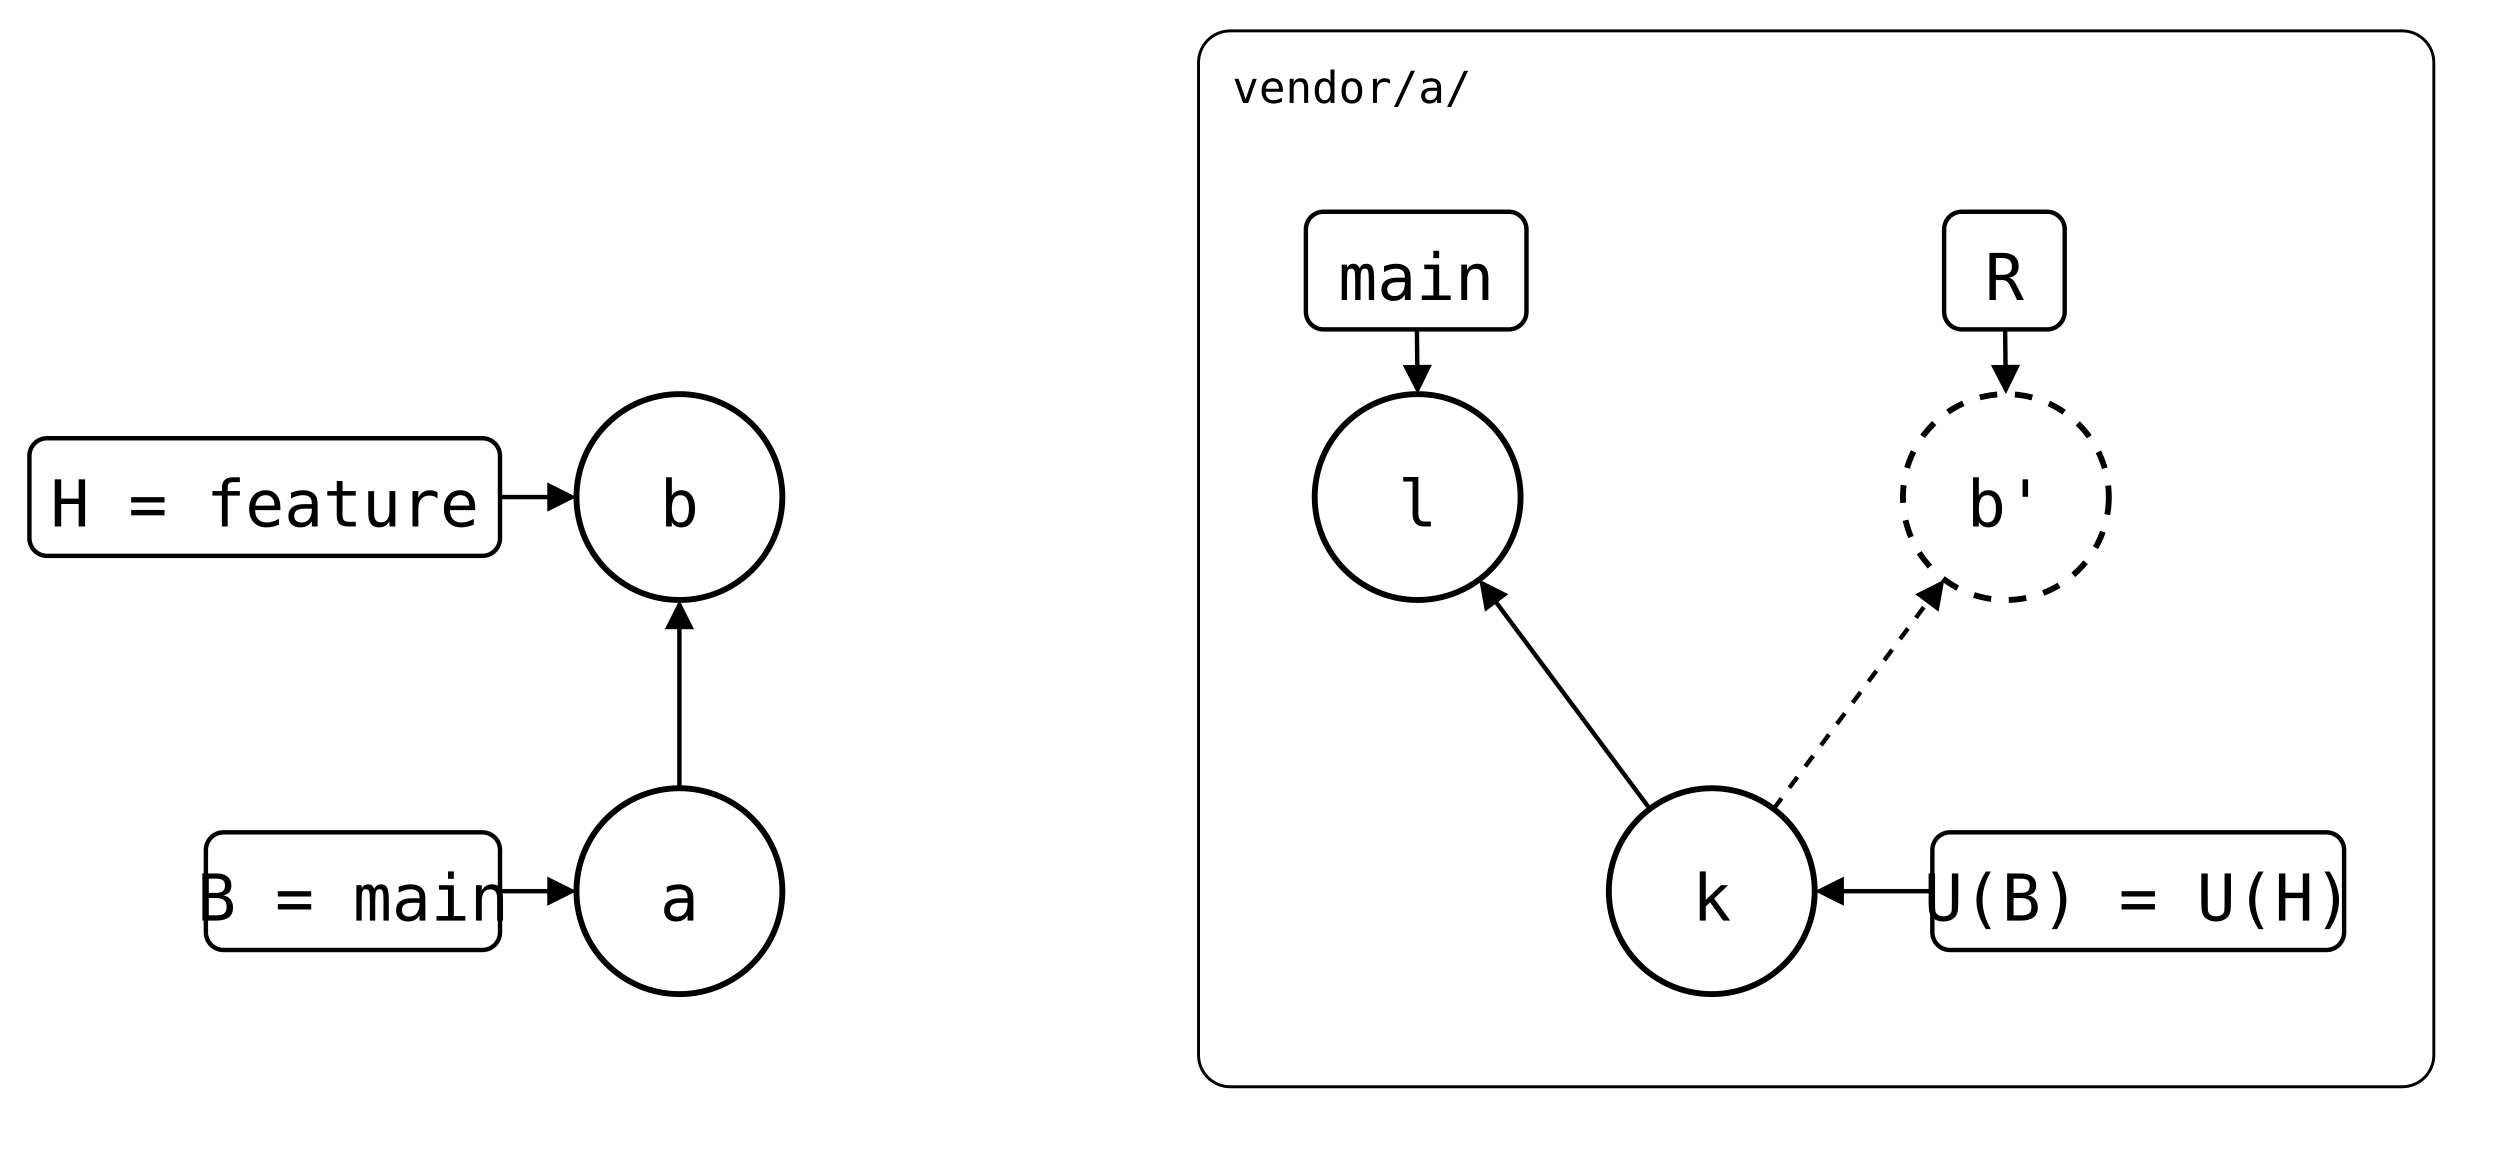
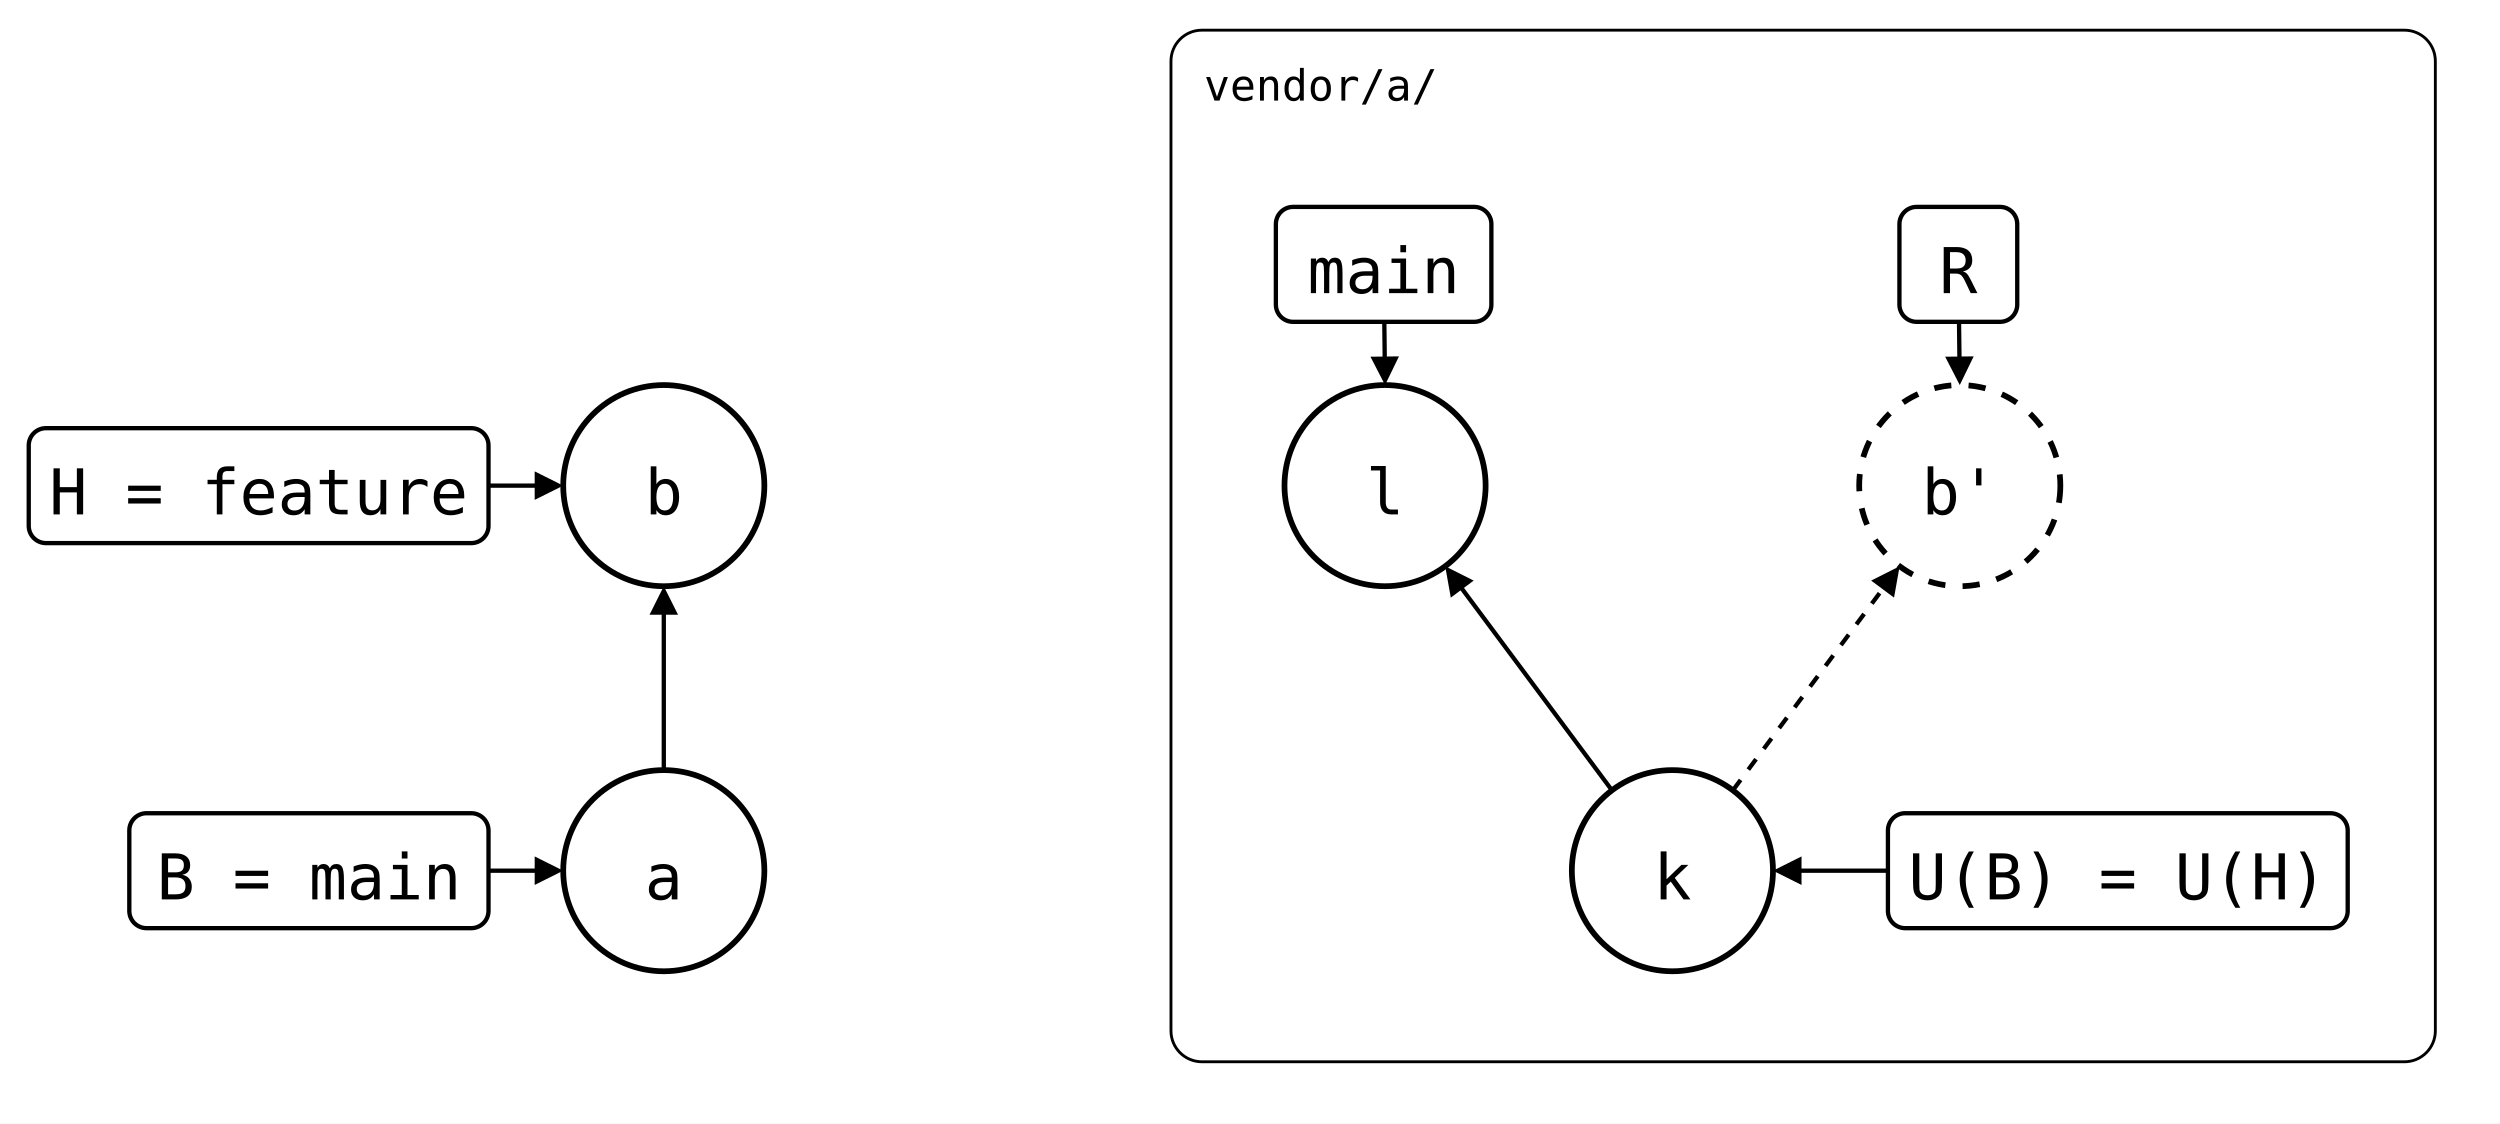
- <svg xmlns="http://www.w3.org/2000/svg" style="background: #ffffff; background-color: light-dark(#ffffff, #121212); color-scheme: light dark;" version="1.1" width="850px" height="391px" viewBox="0 0 850 391" id="ge-svg-8UU1AirRb846aKbOlnHJ" content="&lt;mxfile host=&quot;Electron&quot;&gt;&#10;  &lt;diagram name=&quot;changed-on-feature&quot; id=&quot;changed-on-feature&quot;&gt;&#10;    &lt;mxGraphModel grid=&quot;0&quot; gridSize=&quot;10&quot; guides=&quot;1&quot; tooltips=&quot;1&quot; connect=&quot;1&quot; arrows=&quot;1&quot; fold=&quot;0&quot; page=&quot;0&quot; pageScale=&quot;1&quot; pageWidth=&quot;850&quot; pageHeight=&quot;1100&quot; background=&quot;#ffffff&quot; math=&quot;0&quot; shadow=&quot;0&quot;&gt;&#10;      &lt;root&gt;&#10;        &lt;mxCell id=&quot;0&quot; /&gt;&#10;        &lt;mxCell id=&quot;1&quot; parent=&quot;0&quot; /&gt;&#10;        &lt;mxCell id=&quot;lane&quot; parent=&quot;1&quot; style=&quot;rounded=1;arcSize=3;fillColor=none;strokeWidth=1;fontSize=15;verticalAlign=top;align=left;spacingLeft=10;spacingTop=4;fontFamily=Roboto Mono,monospace;&quot; value=&quot;vendor/a/&quot; vertex=&quot;1&quot;&gt;&#10;          &lt;mxGeometry height=&quot;359&quot; width=&quot;420&quot; x=&quot;440&quot; as=&quot;geometry&quot; /&gt;&#10;        &lt;/mxCell&gt;&#10;        &lt;mxCell id=&quot;a&quot; parent=&quot;1&quot; style=&quot;ellipse;aspect=fixed;strokeWidth=2;fontSize=22;fontFamily=Roboto Mono,monospace;&quot; value=&quot;a&quot; vertex=&quot;1&quot;&gt;&#10;          &lt;mxGeometry height=&quot;70&quot; width=&quot;70&quot; x=&quot;229&quot; y=&quot;258&quot; as=&quot;geometry&quot; /&gt;&#10;        &lt;/mxCell&gt;&#10;        &lt;mxCell id=&quot;k&quot; parent=&quot;1&quot; style=&quot;ellipse;aspect=fixed;strokeWidth=2;fontSize=22;fontFamily=Roboto Mono,monospace;&quot; value=&quot;k&quot; vertex=&quot;1&quot;&gt;&#10;          &lt;mxGeometry height=&quot;70&quot; width=&quot;70&quot; x=&quot;580&quot; y=&quot;258&quot; as=&quot;geometry&quot; /&gt;&#10;        &lt;/mxCell&gt;&#10;        &lt;mxCell id=&quot;l&quot; parent=&quot;1&quot; style=&quot;ellipse;aspect=fixed;strokeWidth=2;fontSize=22;fontFamily=Roboto Mono,monospace;&quot; value=&quot;l&quot; vertex=&quot;1&quot;&gt;&#10;          &lt;mxGeometry height=&quot;70&quot; width=&quot;70&quot; x=&quot;480&quot; y=&quot;124&quot; as=&quot;geometry&quot; /&gt;&#10;        &lt;/mxCell&gt;&#10;        &lt;mxCell id=&quot;ekl&quot; edge=&quot;1&quot; parent=&quot;1&quot; source=&quot;k&quot; style=&quot;endArrow=block;endFill=1;html=1;strokeWidth=1.5;rounded=0;&quot; target=&quot;l&quot;&gt;&#10;          &lt;mxGeometry relative=&quot;1&quot; as=&quot;geometry&quot; /&gt;&#10;        &lt;/mxCell&gt;&#10;        &lt;mxCell id=&quot;boxu&quot; parent=&quot;1&quot; style=&quot;rounded=1;strokeWidth=1.5;fontSize=22;fontFamily=Roboto Mono,monospace;&quot; value=&quot;U(B) = U(H)&quot; vertex=&quot;1&quot;&gt;&#10;          &lt;mxGeometry height=&quot;40&quot; width=&quot;140&quot; x=&quot;690&quot; y=&quot;273&quot; as=&quot;geometry&quot; /&gt;&#10;        &lt;/mxCell&gt;&#10;        &lt;mxCell id=&quot;eu&quot; edge=&quot;1&quot; parent=&quot;1&quot; source=&quot;boxu&quot; style=&quot;endArrow=block;endFill=1;html=1;strokeWidth=1.5;rounded=0;&quot; target=&quot;k&quot;&gt;&#10;          &lt;mxGeometry relative=&quot;1&quot; as=&quot;geometry&quot; /&gt;&#10;        &lt;/mxCell&gt;&#10;        &lt;mxCell id=&quot;boxl&quot; parent=&quot;1&quot; style=&quot;rounded=1;strokeWidth=1.5;fontSize=22;fontFamily=Roboto Mono,monospace;&quot; value=&quot;main&quot; vertex=&quot;1&quot;&gt;&#10;          &lt;mxGeometry height=&quot;40&quot; width=&quot;75&quot; x=&quot;477&quot; y=&quot;62&quot; as=&quot;geometry&quot; /&gt;&#10;        &lt;/mxCell&gt;&#10;        &lt;mxCell id=&quot;el&quot; edge=&quot;1&quot; parent=&quot;1&quot; source=&quot;boxl&quot; style=&quot;endArrow=block;endFill=1;html=1;strokeWidth=1.5;rounded=0;&quot; target=&quot;l&quot;&gt;&#10;          &lt;mxGeometry relative=&quot;1&quot; as=&quot;geometry&quot; /&gt;&#10;        &lt;/mxCell&gt;&#10;        &lt;mxCell id=&quot;b&quot; parent=&quot;1&quot; style=&quot;ellipse;aspect=fixed;strokeWidth=2;fontSize=22;fontFamily=Roboto Mono,monospace;&quot; value=&quot;b&quot; vertex=&quot;1&quot;&gt;&#10;          &lt;mxGeometry height=&quot;70&quot; width=&quot;70&quot; x=&quot;229&quot; y=&quot;124&quot; as=&quot;geometry&quot; /&gt;&#10;        &lt;/mxCell&gt;&#10;        &lt;mxCell id=&quot;eab&quot; edge=&quot;1&quot; parent=&quot;1&quot; source=&quot;a&quot; style=&quot;endArrow=block;endFill=1;html=1;strokeWidth=1.5;rounded=0;&quot; target=&quot;b&quot;&gt;&#10;          &lt;mxGeometry relative=&quot;1&quot; as=&quot;geometry&quot; /&gt;&#10;        &lt;/mxCell&gt;&#10;        &lt;mxCell id=&quot;boxf&quot; parent=&quot;1&quot; style=&quot;rounded=1;strokeWidth=1.5;fontSize=22;fontFamily=Roboto Mono,monospace;&quot; value=&quot;H = feature&quot; vertex=&quot;1&quot;&gt;&#10;          &lt;mxGeometry height=&quot;40&quot; width=&quot;160&quot; x=&quot;43&quot; y=&quot;139&quot; as=&quot;geometry&quot; /&gt;&#10;        &lt;/mxCell&gt;&#10;        &lt;mxCell id=&quot;ef&quot; edge=&quot;1&quot; parent=&quot;1&quot; source=&quot;boxf&quot; style=&quot;endArrow=block;endFill=1;html=1;strokeWidth=1.5;rounded=0;&quot; target=&quot;b&quot;&gt;&#10;          &lt;mxGeometry relative=&quot;1&quot; as=&quot;geometry&quot; /&gt;&#10;        &lt;/mxCell&gt;&#10;        &lt;mxCell id=&quot;boxm&quot; parent=&quot;1&quot; style=&quot;rounded=1;strokeWidth=1.5;fontSize=22;fontFamily=Roboto Mono,monospace;&quot; value=&quot;B = main&quot; vertex=&quot;1&quot;&gt;&#10;          &lt;mxGeometry height=&quot;40&quot; width=&quot;100&quot; x=&quot;103&quot; y=&quot;273&quot; as=&quot;geometry&quot; /&gt;&#10;        &lt;/mxCell&gt;&#10;        &lt;mxCell id=&quot;em&quot; edge=&quot;1&quot; parent=&quot;1&quot; source=&quot;boxm&quot; style=&quot;endArrow=block;endFill=1;html=1;strokeWidth=1.5;rounded=0;&quot; target=&quot;a&quot;&gt;&#10;          &lt;mxGeometry relative=&quot;1&quot; as=&quot;geometry&quot; /&gt;&#10;        &lt;/mxCell&gt;&#10;        &lt;mxCell id=&quot;b_&quot; parent=&quot;1&quot; style=&quot;ellipse;aspect=fixed;strokeWidth=2;fontSize=22;fontFamily=Roboto Mono,monospace;dashed=1;&quot; value=&quot;b&amp;#39;&quot; vertex=&quot;1&quot;&gt;&#10;          &lt;mxGeometry height=&quot;70&quot; width=&quot;70&quot; x=&quot;680&quot; y=&quot;124&quot; as=&quot;geometry&quot; /&gt;&#10;        &lt;/mxCell&gt;&#10;        &lt;mxCell id=&quot;ekb&quot; edge=&quot;1&quot; parent=&quot;1&quot; source=&quot;k&quot; style=&quot;endArrow=block;endFill=1;html=1;strokeWidth=1.5;rounded=0;dashed=1;&quot; target=&quot;b_&quot;&gt;&#10;          &lt;mxGeometry relative=&quot;1&quot; as=&quot;geometry&quot; /&gt;&#10;        &lt;/mxCell&gt;&#10;        &lt;mxCell id=&quot;boxr&quot; parent=&quot;1&quot; style=&quot;rounded=1;strokeWidth=1.5;fontSize=22;fontFamily=Roboto Mono,monospace;&quot; value=&quot;R&quot; vertex=&quot;1&quot;&gt;&#10;          &lt;mxGeometry height=&quot;40&quot; width=&quot;41&quot; x=&quot;694&quot; y=&quot;62&quot; as=&quot;geometry&quot; /&gt;&#10;        &lt;/mxCell&gt;&#10;        &lt;mxCell id=&quot;er&quot; edge=&quot;1&quot; parent=&quot;1&quot; source=&quot;boxr&quot; style=&quot;endArrow=block;endFill=1;html=1;strokeWidth=1.5;rounded=0;&quot; target=&quot;b_&quot;&gt;&#10;          &lt;mxGeometry relative=&quot;1&quot; as=&quot;geometry&quot; /&gt;&#10;        &lt;/mxCell&gt;&#10;      &lt;/root&gt;&#10;    &lt;/mxGraphModel&gt;&#10;  &lt;/diagram&gt;&#10;&lt;/mxfile&gt;&#10;">
-   <style type="text/css">@supports (color: light-dark(#000, #fff)) { #ge-svg-8UU1AirRb846aKbOlnHJ { --ge-adaptive-bg: light-dark(#ffffff, var(--ge-dark-color, #121212)); } }</style>
+ <svg xmlns="http://www.w3.org/2000/svg" style="background: #ffffff; background-color: light-dark(#ffffff, #121212); color-scheme: light dark;" version="1.1" width="870px" height="391px" viewBox="0 0 870 391" id="ge-svg-DGeo8u_QS2GJ3sJ6tEnv" content="&lt;mxfile host=&quot;Electron&quot;&gt;&#10;  &lt;diagram name=&quot;changed-on-feature&quot; id=&quot;changed-on-feature&quot;&gt;&#10;    &lt;mxGraphModel dx=&quot;-485&quot; dy=&quot;-102&quot; grid=&quot;0&quot; gridSize=&quot;10&quot; guides=&quot;1&quot; tooltips=&quot;1&quot; connect=&quot;1&quot; arrows=&quot;1&quot; fold=&quot;0&quot; page=&quot;0&quot; pageScale=&quot;1&quot; pageWidth=&quot;850&quot; pageHeight=&quot;1100&quot; background=&quot;#ffffff&quot; math=&quot;0&quot; shadow=&quot;0&quot;&gt;&#10;      &lt;root&gt;&#10;        &lt;mxCell id=&quot;0&quot; /&gt;&#10;        &lt;mxCell id=&quot;1&quot; parent=&quot;0&quot; /&gt;&#10;        &lt;mxCell id=&quot;lane&quot; parent=&quot;1&quot; style=&quot;rounded=1;arcSize=3;fillColor=none;strokeWidth=1;fontSize=15;verticalAlign=top;align=left;spacingLeft=10;spacingTop=4;fontFamily=Roboto Mono,monospace;&quot; value=&quot;vendor/a/&quot; vertex=&quot;1&quot;&gt;&#10;          &lt;mxGeometry height=&quot;359&quot; width=&quot;440&quot; x=&quot;440&quot; as=&quot;geometry&quot; /&gt;&#10;        &lt;/mxCell&gt;&#10;        &lt;mxCell id=&quot;a&quot; parent=&quot;1&quot; style=&quot;ellipse;aspect=fixed;strokeWidth=2;fontSize=22;fontFamily=Roboto Mono,monospace;&quot; value=&quot;a&quot; vertex=&quot;1&quot;&gt;&#10;          &lt;mxGeometry height=&quot;70&quot; width=&quot;70&quot; x=&quot;229&quot; y=&quot;258&quot; as=&quot;geometry&quot; /&gt;&#10;        &lt;/mxCell&gt;&#10;        &lt;mxCell id=&quot;k&quot; parent=&quot;1&quot; style=&quot;ellipse;aspect=fixed;strokeWidth=2;fontSize=22;fontFamily=Roboto Mono,monospace;&quot; value=&quot;k&quot; vertex=&quot;1&quot;&gt;&#10;          &lt;mxGeometry height=&quot;70&quot; width=&quot;70&quot; x=&quot;580&quot; y=&quot;258&quot; as=&quot;geometry&quot; /&gt;&#10;        &lt;/mxCell&gt;&#10;        &lt;mxCell id=&quot;l&quot; parent=&quot;1&quot; style=&quot;ellipse;aspect=fixed;strokeWidth=2;fontSize=22;fontFamily=Roboto Mono,monospace;&quot; value=&quot;l&quot; vertex=&quot;1&quot;&gt;&#10;          &lt;mxGeometry height=&quot;70&quot; width=&quot;70&quot; x=&quot;480&quot; y=&quot;124&quot; as=&quot;geometry&quot; /&gt;&#10;        &lt;/mxCell&gt;&#10;        &lt;mxCell id=&quot;ekl&quot; edge=&quot;1&quot; parent=&quot;1&quot; source=&quot;k&quot; style=&quot;endArrow=block;endFill=1;html=1;strokeWidth=1.5;rounded=0;&quot; target=&quot;l&quot;&gt;&#10;          &lt;mxGeometry relative=&quot;1&quot; as=&quot;geometry&quot; /&gt;&#10;        &lt;/mxCell&gt;&#10;        &lt;mxCell id=&quot;boxu&quot; parent=&quot;1&quot; style=&quot;rounded=1;strokeWidth=1.5;fontSize=22;fontFamily=Roboto Mono,monospace;&quot; value=&quot;U(B) = U(H)&quot; vertex=&quot;1&quot;&gt;&#10;          &lt;mxGeometry height=&quot;40&quot; width=&quot;160&quot; x=&quot;690&quot; y=&quot;273&quot; as=&quot;geometry&quot; /&gt;&#10;        &lt;/mxCell&gt;&#10;        &lt;mxCell id=&quot;eu&quot; edge=&quot;1&quot; parent=&quot;1&quot; source=&quot;boxu&quot; style=&quot;endArrow=block;endFill=1;html=1;strokeWidth=1.5;rounded=0;&quot; target=&quot;k&quot;&gt;&#10;          &lt;mxGeometry relative=&quot;1&quot; as=&quot;geometry&quot; /&gt;&#10;        &lt;/mxCell&gt;&#10;        &lt;mxCell id=&quot;boxl&quot; parent=&quot;1&quot; style=&quot;rounded=1;strokeWidth=1.5;fontSize=22;fontFamily=Roboto Mono,monospace;&quot; value=&quot;main&quot; vertex=&quot;1&quot;&gt;&#10;          &lt;mxGeometry height=&quot;40&quot; width=&quot;75&quot; x=&quot;477&quot; y=&quot;62&quot; as=&quot;geometry&quot; /&gt;&#10;        &lt;/mxCell&gt;&#10;        &lt;mxCell id=&quot;el&quot; edge=&quot;1&quot; parent=&quot;1&quot; source=&quot;boxl&quot; style=&quot;endArrow=block;endFill=1;html=1;strokeWidth=1.5;rounded=0;&quot; target=&quot;l&quot;&gt;&#10;          &lt;mxGeometry relative=&quot;1&quot; as=&quot;geometry&quot; /&gt;&#10;        &lt;/mxCell&gt;&#10;        &lt;mxCell id=&quot;b&quot; parent=&quot;1&quot; style=&quot;ellipse;aspect=fixed;strokeWidth=2;fontSize=22;fontFamily=Roboto Mono,monospace;&quot; value=&quot;b&quot; vertex=&quot;1&quot;&gt;&#10;          &lt;mxGeometry height=&quot;70&quot; width=&quot;70&quot; x=&quot;229&quot; y=&quot;124&quot; as=&quot;geometry&quot; /&gt;&#10;        &lt;/mxCell&gt;&#10;        &lt;mxCell id=&quot;eab&quot; edge=&quot;1&quot; parent=&quot;1&quot; source=&quot;a&quot; style=&quot;endArrow=block;endFill=1;html=1;strokeWidth=1.5;rounded=0;&quot; target=&quot;b&quot;&gt;&#10;          &lt;mxGeometry relative=&quot;1&quot; as=&quot;geometry&quot; /&gt;&#10;        &lt;/mxCell&gt;&#10;        &lt;mxCell id=&quot;boxf&quot; parent=&quot;1&quot; style=&quot;rounded=1;strokeWidth=1.5;fontSize=22;fontFamily=Roboto Mono,monospace;&quot; value=&quot;H = feature&quot; vertex=&quot;1&quot;&gt;&#10;          &lt;mxGeometry height=&quot;40&quot; width=&quot;160&quot; x=&quot;43&quot; y=&quot;139&quot; as=&quot;geometry&quot; /&gt;&#10;        &lt;/mxCell&gt;&#10;        &lt;mxCell id=&quot;ef&quot; edge=&quot;1&quot; parent=&quot;1&quot; source=&quot;boxf&quot; style=&quot;endArrow=block;endFill=1;html=1;strokeWidth=1.5;rounded=0;&quot; target=&quot;b&quot;&gt;&#10;          &lt;mxGeometry relative=&quot;1&quot; as=&quot;geometry&quot; /&gt;&#10;        &lt;/mxCell&gt;&#10;        &lt;mxCell id=&quot;boxm&quot; parent=&quot;1&quot; style=&quot;rounded=1;strokeWidth=1.5;fontSize=22;fontFamily=Roboto Mono,monospace;&quot; value=&quot;B = main&quot; vertex=&quot;1&quot;&gt;&#10;          &lt;mxGeometry height=&quot;40&quot; width=&quot;125&quot; x=&quot;78&quot; y=&quot;273&quot; as=&quot;geometry&quot; /&gt;&#10;        &lt;/mxCell&gt;&#10;        &lt;mxCell id=&quot;em&quot; edge=&quot;1&quot; parent=&quot;1&quot; source=&quot;boxm&quot; style=&quot;endArrow=block;endFill=1;html=1;strokeWidth=1.5;rounded=0;&quot; target=&quot;a&quot;&gt;&#10;          &lt;mxGeometry relative=&quot;1&quot; as=&quot;geometry&quot; /&gt;&#10;        &lt;/mxCell&gt;&#10;        &lt;mxCell id=&quot;b_&quot; parent=&quot;1&quot; style=&quot;ellipse;aspect=fixed;strokeWidth=2;fontSize=22;fontFamily=Roboto Mono,monospace;dashed=1;&quot; value=&quot;b&amp;#39;&quot; vertex=&quot;1&quot;&gt;&#10;          &lt;mxGeometry height=&quot;70&quot; width=&quot;70&quot; x=&quot;680&quot; y=&quot;124&quot; as=&quot;geometry&quot; /&gt;&#10;        &lt;/mxCell&gt;&#10;        &lt;mxCell id=&quot;ekb&quot; edge=&quot;1&quot; parent=&quot;1&quot; source=&quot;k&quot; style=&quot;endArrow=block;endFill=1;html=1;strokeWidth=1.5;rounded=0;dashed=1;&quot; target=&quot;b_&quot;&gt;&#10;          &lt;mxGeometry relative=&quot;1&quot; as=&quot;geometry&quot; /&gt;&#10;        &lt;/mxCell&gt;&#10;        &lt;mxCell id=&quot;boxr&quot; parent=&quot;1&quot; style=&quot;rounded=1;strokeWidth=1.5;fontSize=22;fontFamily=Roboto Mono,monospace;&quot; value=&quot;R&quot; vertex=&quot;1&quot;&gt;&#10;          &lt;mxGeometry height=&quot;40&quot; width=&quot;41&quot; x=&quot;694&quot; y=&quot;62&quot; as=&quot;geometry&quot; /&gt;&#10;        &lt;/mxCell&gt;&#10;        &lt;mxCell id=&quot;er&quot; edge=&quot;1&quot; parent=&quot;1&quot; source=&quot;boxr&quot; style=&quot;endArrow=block;endFill=1;html=1;strokeWidth=1.5;rounded=0;&quot; target=&quot;b_&quot;&gt;&#10;          &lt;mxGeometry relative=&quot;1&quot; as=&quot;geometry&quot; /&gt;&#10;        &lt;/mxCell&gt;&#10;      &lt;/root&gt;&#10;    &lt;/mxGraphModel&gt;&#10;  &lt;/diagram&gt;&#10;&lt;/mxfile&gt;&#10;">
+   <style type="text/css">@supports (color: light-dark(#000, #fff)) { #ge-svg-DGeo8u_QS2GJ3sJ6tEnv { --ge-adaptive-bg: light-dark(#ffffff, var(--ge-dark-color, #121212)); } }</style>
  <defs />
  <rect fill="#ffffff" width="100%" height="100%" x="0" y="0" style="fill: light-dark(rgb(255, 255, 255), rgb(18, 18, 18));" />
  <g>
    <g data-cell-id="0">
      <g data-cell-id="1">
        <g data-cell-id="lane">
          <g transform="translate(0.5,0.5)">
-             <rect x="407" y="10" width="420" height="359" rx="10.77" ry="10.77" fill="none" stroke="#000000" pointer-events="all" style="stroke: light-dark(rgb(0, 0, 0), rgb(255, 255, 255));" />
+             <rect x="407" y="10" width="440" height="359" rx="10.77" ry="10.77" fill="none" stroke="#000000" pointer-events="all" style="stroke: light-dark(rgb(0, 0, 0), rgb(255, 255, 255));" />
          </g>
          <g>
            <g fill="#000000" font-family="'Roboto Mono', monospace" text-anchor="start" font-size="15px" style="fill: light-dark(rgb(0, 0, 0), rgb(255, 255, 255));">
              <text x="419" y="35">vendor/a/</text>
            </g>
          </g>
        </g>
        <g data-cell-id="a">
          <g>
            <ellipse cx="231" cy="303" rx="35" ry="35" fill="#ffffff" stroke="#000000" stroke-width="2" pointer-events="all" style="fill: var(--ge-adaptive-bg, #ffffff); stroke: light-dark(rgb(0, 0, 0), rgb(255, 255, 255));" />
          </g>
          <g>
            <g fill="#000000" font-family="'Roboto Mono', monospace" text-anchor="middle" font-size="22px" style="fill: light-dark(rgb(0, 0, 0), rgb(255, 255, 255));">
              <text x="231" y="313">a</text>
            </g>
          </g>
        </g>
        <g data-cell-id="k">
          <g>
            <ellipse cx="582" cy="303" rx="35" ry="35" fill="#ffffff" stroke="#000000" stroke-width="2" pointer-events="all" style="fill: var(--ge-adaptive-bg, #ffffff); stroke: light-dark(rgb(0, 0, 0), rgb(255, 255, 255));" />
          </g>
          <g>
            <g fill="#000000" font-family="'Roboto Mono', monospace" text-anchor="middle" font-size="22px" style="fill: light-dark(rgb(0, 0, 0), rgb(255, 255, 255));">
              <text x="582" y="313">k</text>
            </g>
          </g>
        </g>
        <g data-cell-id="l">
          <g>
            <ellipse cx="482" cy="169" rx="35" ry="35" fill="#ffffff" stroke="#000000" stroke-width="2" pointer-events="all" style="fill: var(--ge-adaptive-bg, #ffffff); stroke: light-dark(rgb(0, 0, 0), rgb(255, 255, 255));" />
          </g>
          <g>
            <g fill="#000000" font-family="'Roboto Mono', monospace" text-anchor="middle" font-size="22px" style="fill: light-dark(rgb(0, 0, 0), rgb(255, 255, 255));">
              <text x="482" y="179">l</text>
            </g>
          </g>
        </g>
        <g data-cell-id="ekl">
          <g>
            <path d="M 560.96 275.03 L 508.41 204.41" fill="none" stroke="#000000" stroke-width="1.5" stroke-miterlimit="10" pointer-events="stroke" style="stroke: light-dark(rgb(0, 0, 0), rgb(255, 255, 255));" />
            <path d="M 503.93 198.4 L 511.42 202.17 L 505.4 206.65 Z" fill="#000000" stroke="#000000" stroke-width="1.5" stroke-miterlimit="10" pointer-events="all" style="fill: light-dark(rgb(0, 0, 0), rgb(255, 255, 255)); stroke: light-dark(rgb(0, 0, 0), rgb(255, 255, 255));" />
          </g>
        </g>
        <g data-cell-id="boxu">
          <g>
-             <rect x="657" y="283" width="140" height="40" rx="6" ry="6" fill="#ffffff" stroke="#000000" stroke-width="1.5" pointer-events="all" style="fill: var(--ge-adaptive-bg, #ffffff); stroke: light-dark(rgb(0, 0, 0), rgb(255, 255, 255));" />
+             <rect x="657" y="283" width="160" height="40" rx="6" ry="6" fill="#ffffff" stroke="#000000" stroke-width="1.5" pointer-events="all" style="fill: var(--ge-adaptive-bg, #ffffff); stroke: light-dark(rgb(0, 0, 0), rgb(255, 255, 255));" />
          </g>
          <g>
            <g fill="#000000" font-family="'Roboto Mono', monospace" text-anchor="middle" font-size="22px" style="fill: light-dark(rgb(0, 0, 0), rgb(255, 255, 255));">
-               <text x="727" y="313">U(B) = U(H)</text>
+               <text x="737" y="313">U(B) = U(H)</text>
            </g>
          </g>
        </g>
        <g data-cell-id="eu">
          <g>
            <path d="M 657 303 L 626.18 303" fill="none" stroke="#000000" stroke-width="1.5" stroke-miterlimit="10" pointer-events="stroke" style="stroke: light-dark(rgb(0, 0, 0), rgb(255, 255, 255));" />
            <path d="M 618.68 303 L 626.18 299.25 L 626.18 306.75 Z" fill="#000000" stroke="#000000" stroke-width="1.5" stroke-miterlimit="10" pointer-events="all" style="fill: light-dark(rgb(0, 0, 0), rgb(255, 255, 255)); stroke: light-dark(rgb(0, 0, 0), rgb(255, 255, 255));" />
          </g>
        </g>
        <g data-cell-id="boxl">
          <g>
            <rect x="444" y="72" width="75" height="40" rx="6" ry="6" fill="#ffffff" stroke="#000000" stroke-width="1.5" pointer-events="all" style="fill: var(--ge-adaptive-bg, #ffffff); stroke: light-dark(rgb(0, 0, 0), rgb(255, 255, 255));" />
          </g>
          <g>
            <g fill="#000000" font-family="'Roboto Mono', monospace" text-anchor="middle" font-size="22px" style="fill: light-dark(rgb(0, 0, 0), rgb(255, 255, 255));">
              <text x="481.5" y="102">main</text>
            </g>
          </g>
        </g>
        <g data-cell-id="el">
          <g>
            <path d="M 481.74 112 L 481.89 124.82" fill="none" stroke="#000000" stroke-width="1.5" stroke-miterlimit="10" pointer-events="stroke" style="stroke: light-dark(rgb(0, 0, 0), rgb(255, 255, 255));" />
            <path d="M 481.98 132.32 L 478.14 124.87 L 485.64 124.78 Z" fill="#000000" stroke="#000000" stroke-width="1.5" stroke-miterlimit="10" pointer-events="all" style="fill: light-dark(rgb(0, 0, 0), rgb(255, 255, 255)); stroke: light-dark(rgb(0, 0, 0), rgb(255, 255, 255));" />
          </g>
        </g>
        <g data-cell-id="b">
          <g>
            <ellipse cx="231" cy="169" rx="35" ry="35" fill="#ffffff" stroke="#000000" stroke-width="2" pointer-events="all" style="fill: var(--ge-adaptive-bg, #ffffff); stroke: light-dark(rgb(0, 0, 0), rgb(255, 255, 255));" />
          </g>
          <g>
            <g fill="#000000" font-family="'Roboto Mono', monospace" text-anchor="middle" font-size="22px" style="fill: light-dark(rgb(0, 0, 0), rgb(255, 255, 255));">
              <text x="231" y="179">b</text>
            </g>
          </g>
        </g>
        <g data-cell-id="eab">
          <g>
            <path d="M 231 268 L 231 213.18" fill="none" stroke="#000000" stroke-width="1.5" stroke-miterlimit="10" pointer-events="stroke" style="stroke: light-dark(rgb(0, 0, 0), rgb(255, 255, 255));" />
            <path d="M 231 205.68 L 234.75 213.18 L 227.25 213.18 Z" fill="#000000" stroke="#000000" stroke-width="1.5" stroke-miterlimit="10" pointer-events="all" style="fill: light-dark(rgb(0, 0, 0), rgb(255, 255, 255)); stroke: light-dark(rgb(0, 0, 0), rgb(255, 255, 255));" />
          </g>
        </g>
        <g data-cell-id="boxf">
          <g>
            <rect x="10" y="149" width="160" height="40" rx="6" ry="6" fill="#ffffff" stroke="#000000" stroke-width="1.5" pointer-events="all" style="fill: var(--ge-adaptive-bg, #ffffff); stroke: light-dark(rgb(0, 0, 0), rgb(255, 255, 255));" />
          </g>
          <g>
            <g fill="#000000" font-family="'Roboto Mono', monospace" text-anchor="middle" font-size="22px" style="fill: light-dark(rgb(0, 0, 0), rgb(255, 255, 255));">
              <text x="90" y="179">H = feature</text>
            </g>
          </g>
        </g>
        <g data-cell-id="ef">
          <g>
            <path d="M 170 169 L 186.82 169" fill="none" stroke="#000000" stroke-width="1.5" stroke-miterlimit="10" pointer-events="stroke" style="stroke: light-dark(rgb(0, 0, 0), rgb(255, 255, 255));" />
            <path d="M 194.32 169 L 186.82 172.75 L 186.82 165.25 Z" fill="#000000" stroke="#000000" stroke-width="1.5" stroke-miterlimit="10" pointer-events="all" style="fill: light-dark(rgb(0, 0, 0), rgb(255, 255, 255)); stroke: light-dark(rgb(0, 0, 0), rgb(255, 255, 255));" />
          </g>
        </g>
        <g data-cell-id="boxm">
          <g>
-             <rect x="70" y="283" width="100" height="40" rx="6" ry="6" fill="#ffffff" stroke="#000000" stroke-width="1.5" pointer-events="all" style="fill: var(--ge-adaptive-bg, #ffffff); stroke: light-dark(rgb(0, 0, 0), rgb(255, 255, 255));" />
+             <rect x="45" y="283" width="125" height="40" rx="6" ry="6" fill="#ffffff" stroke="#000000" stroke-width="1.5" pointer-events="all" style="fill: var(--ge-adaptive-bg, #ffffff); stroke: light-dark(rgb(0, 0, 0), rgb(255, 255, 255));" />
          </g>
          <g>
            <g fill="#000000" font-family="'Roboto Mono', monospace" text-anchor="middle" font-size="22px" style="fill: light-dark(rgb(0, 0, 0), rgb(255, 255, 255));">
-               <text x="120" y="313">B = main</text>
+               <text x="107.5" y="313">B = main</text>
            </g>
          </g>
        </g>
        <g data-cell-id="em">
          <g>
            <path d="M 170 303 L 186.82 303" fill="none" stroke="#000000" stroke-width="1.5" stroke-miterlimit="10" pointer-events="stroke" style="stroke: light-dark(rgb(0, 0, 0), rgb(255, 255, 255));" />
            <path d="M 194.32 303 L 186.82 306.75 L 186.82 299.25 Z" fill="#000000" stroke="#000000" stroke-width="1.5" stroke-miterlimit="10" pointer-events="all" style="fill: light-dark(rgb(0, 0, 0), rgb(255, 255, 255)); stroke: light-dark(rgb(0, 0, 0), rgb(255, 255, 255));" />
          </g>
        </g>
        <g data-cell-id="b_">
          <g>
            <ellipse cx="682" cy="169" rx="35" ry="35" fill="#ffffff" stroke="#000000" stroke-width="2" stroke-dasharray="6 6" pointer-events="all" style="fill: var(--ge-adaptive-bg, #ffffff); stroke: light-dark(rgb(0, 0, 0), rgb(255, 255, 255));" />
          </g>
          <g>
            <g fill="#000000" font-family="'Roboto Mono', monospace" text-anchor="middle" font-size="22px" style="fill: light-dark(rgb(0, 0, 0), rgb(255, 255, 255));">
              <text x="682" y="179">b'</text>
            </g>
          </g>
        </g>
        <g data-cell-id="ekb">
          <g>
            <path d="M 603.04 275.03 L 655.59 204.41" fill="none" stroke="#000000" stroke-width="1.5" stroke-miterlimit="10" stroke-dasharray="4.5 4.5" pointer-events="stroke" style="stroke: light-dark(rgb(0, 0, 0), rgb(255, 255, 255));" />
            <path d="M 660.07 198.4 L 658.6 206.65 L 652.58 202.17 Z" fill="#000000" stroke="#000000" stroke-width="1.5" stroke-miterlimit="10" pointer-events="all" style="fill: light-dark(rgb(0, 0, 0), rgb(255, 255, 255)); stroke: light-dark(rgb(0, 0, 0), rgb(255, 255, 255));" />
          </g>
        </g>
        <g data-cell-id="boxr">
          <g>
            <rect x="661" y="72" width="41" height="40" rx="6" ry="6" fill="#ffffff" stroke="#000000" stroke-width="1.5" pointer-events="all" style="fill: var(--ge-adaptive-bg, #ffffff); stroke: light-dark(rgb(0, 0, 0), rgb(255, 255, 255));" />
          </g>
          <g>
            <g fill="#000000" font-family="'Roboto Mono', monospace" text-anchor="middle" font-size="22px" style="fill: light-dark(rgb(0, 0, 0), rgb(255, 255, 255));">
              <text x="681.5" y="102">R</text>
            </g>
          </g>
        </g>
        <g data-cell-id="er">
          <g>
            <path d="M 681.74 112 L 681.89 124.82" fill="none" stroke="#000000" stroke-width="1.5" stroke-miterlimit="10" pointer-events="stroke" style="stroke: light-dark(rgb(0, 0, 0), rgb(255, 255, 255));" />
            <path d="M 681.98 132.32 L 678.14 124.87 L 685.64 124.78 Z" fill="#000000" stroke="#000000" stroke-width="1.5" stroke-miterlimit="10" pointer-events="all" style="fill: light-dark(rgb(0, 0, 0), rgb(255, 255, 255)); stroke: light-dark(rgb(0, 0, 0), rgb(255, 255, 255));" />
          </g>
        </g>
      </g>
    </g>
  </g>
</svg>
